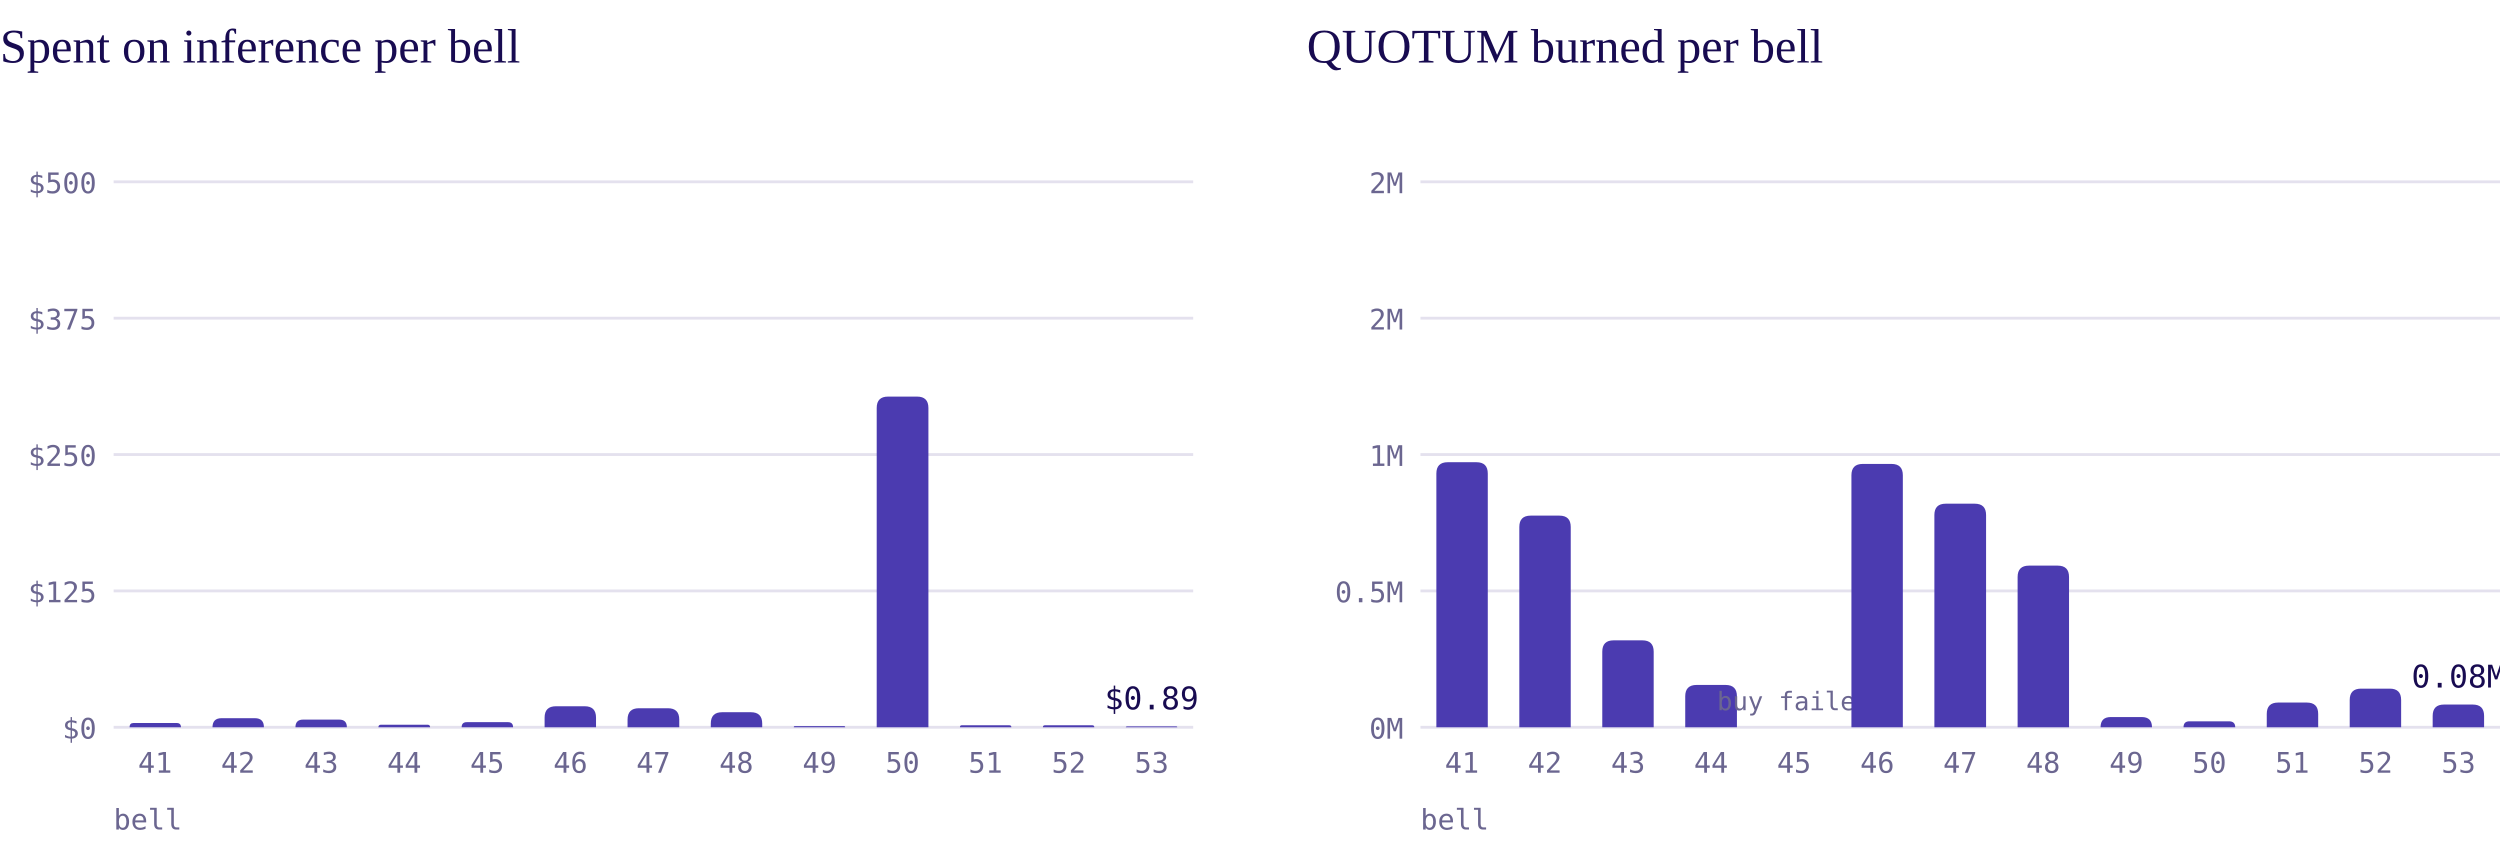
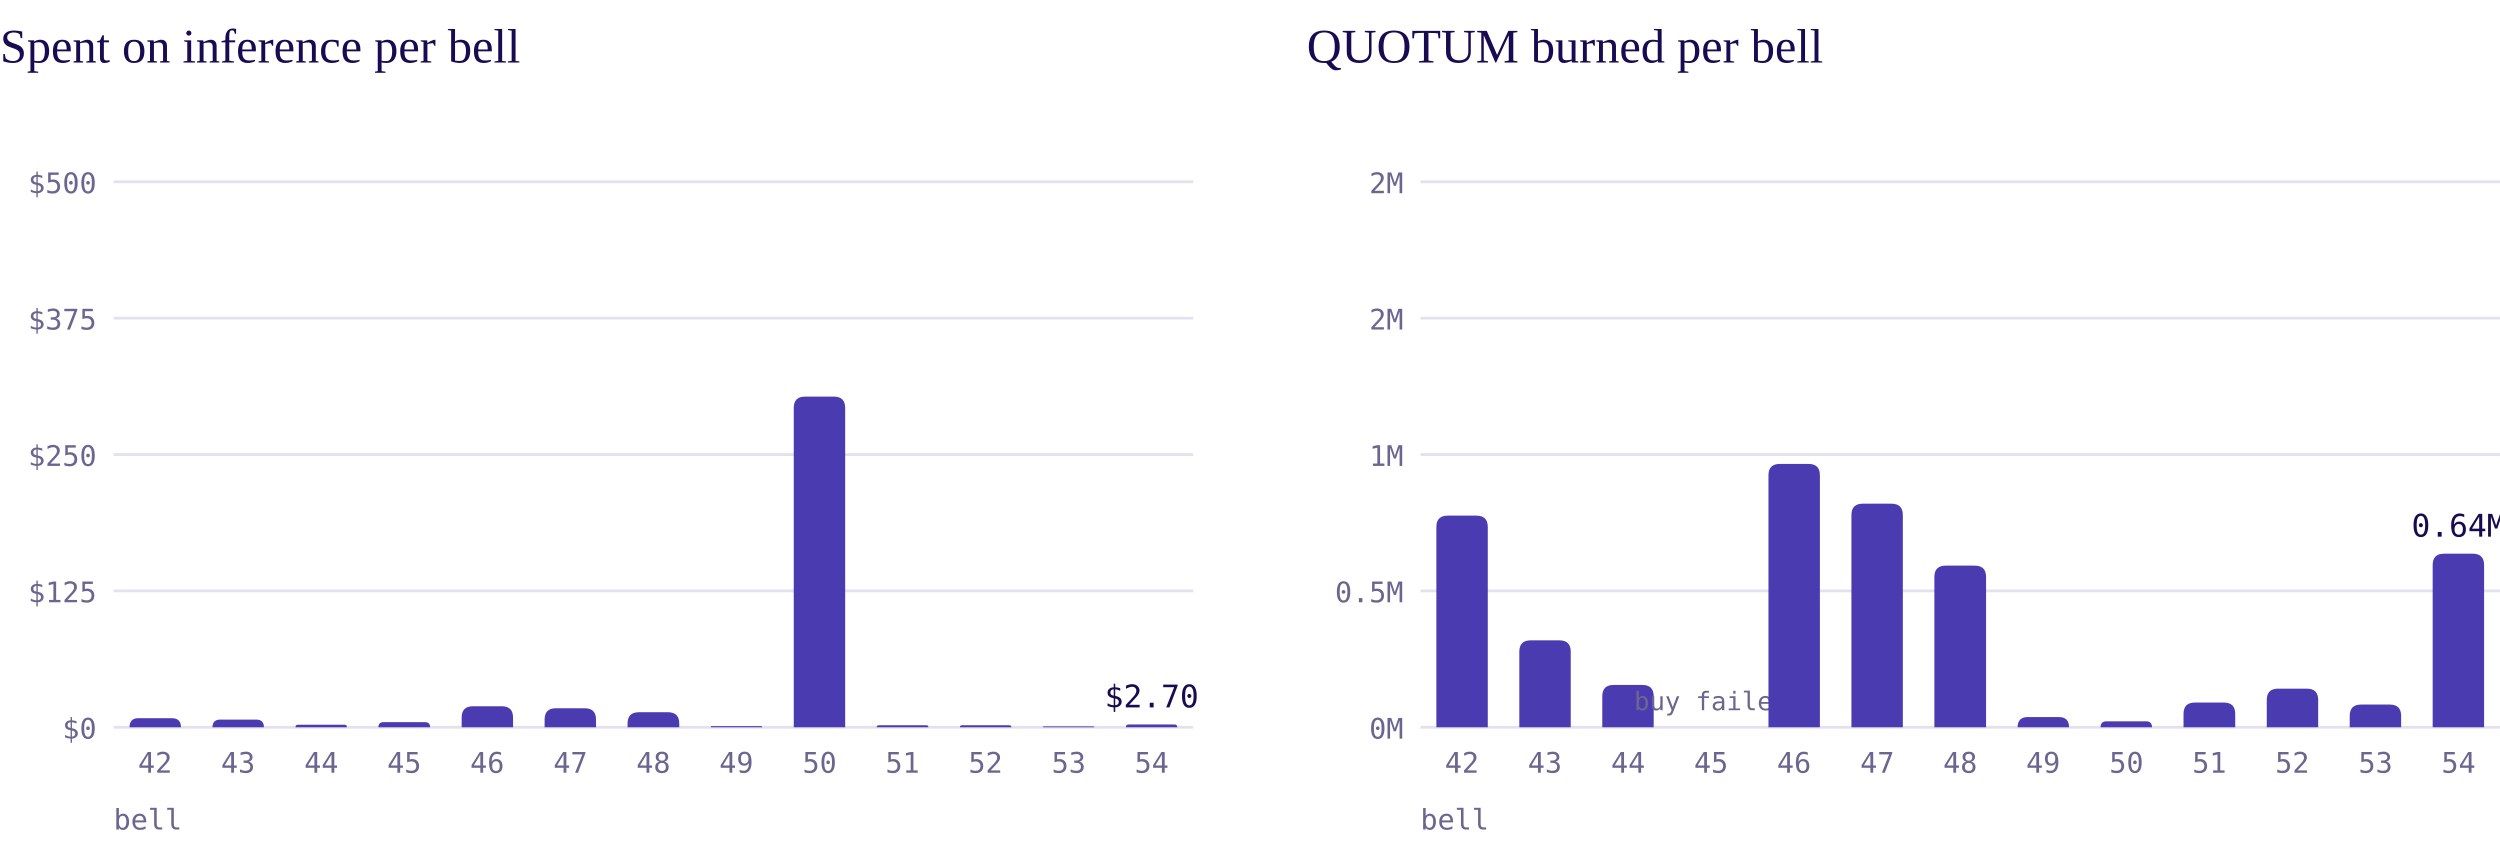
- <svg xmlns="http://www.w3.org/2000/svg" viewBox="0 0 880 300" width="880" height="300" role="img" aria-label="quotum bells 1 to 53: inference spent and QUOTUM burned per bell">
+ <svg xmlns="http://www.w3.org/2000/svg" viewBox="0 0 880 300" width="880" height="300" role="img" aria-label="quotum bells 1 to 54: inference spent and QUOTUM burned per bell">
  <text x="0" y="22" font-family="Georgia,'Times New Roman',serif" font-size="17" fill="#180b51">Spent on inference per bell</text>
  <line x1="40" x2="420" y1="256.0" y2="256.0" stroke="#e4e1ee" stroke-width="1" />
  <text x="34" y="260.0" text-anchor="end" font-family="ui-monospace,SFMono-Regular,Menlo,monospace" font-size="10" fill="#6b6690">$0</text>
  <line x1="40" x2="420" y1="208.0" y2="208.0" stroke="#e4e1ee" stroke-width="1" />
  <text x="34" y="212.0" text-anchor="end" font-family="ui-monospace,SFMono-Regular,Menlo,monospace" font-size="10" fill="#6b6690">$125</text>
  <line x1="40" x2="420" y1="160.0" y2="160.0" stroke="#e4e1ee" stroke-width="1" />
  <text x="34" y="164.0" text-anchor="end" font-family="ui-monospace,SFMono-Regular,Menlo,monospace" font-size="10" fill="#6b6690">$250</text>
  <line x1="40" x2="420" y1="112.0" y2="112.0" stroke="#e4e1ee" stroke-width="1" />
  <text x="34" y="116.0" text-anchor="end" font-family="ui-monospace,SFMono-Regular,Menlo,monospace" font-size="10" fill="#6b6690">$375</text>
  <line x1="40" x2="420" y1="64.0" y2="64.0" stroke="#e4e1ee" stroke-width="1" />
  <text x="34" y="68.0" text-anchor="end" font-family="ui-monospace,SFMono-Regular,Menlo,monospace" font-size="10" fill="#6b6690">$500</text>
-   <path d="M45.6,256.0 V256.0 Q45.6,254.5 47.0,254.5 H62.2 Q63.7,254.5 63.7,256.0 V256.0 Z" fill="#4b3bb0" />
-   <text x="54.6" y="272" text-anchor="middle" font-family="ui-monospace,SFMono-Regular,Menlo,monospace" font-size="10" fill="#6b6690">41</text>
-   <path d="M74.8,256.0 V256.0 Q74.8,252.8 78.0,252.8 H89.7 Q92.9,252.8 92.9,256.0 V256.0 Z" fill="#4b3bb0" />
-   <text x="83.8" y="272" text-anchor="middle" font-family="ui-monospace,SFMono-Regular,Menlo,monospace" font-size="10" fill="#6b6690">42</text>
-   <path d="M104.0,256.0 V256.0 Q104.0,253.3 106.7,253.3 H119.4 Q122.1,253.3 122.1,256.0 V256.0 Z" fill="#4b3bb0" />
-   <text x="113.1" y="272" text-anchor="middle" font-family="ui-monospace,SFMono-Regular,Menlo,monospace" font-size="10" fill="#6b6690">43</text>
-   <path d="M133.2,256.0 V256.0 Q133.2,255.1 134.1,255.1 H150.5 Q151.4,255.1 151.4,256.0 V256.0 Z" fill="#4b3bb0" />
-   <text x="142.3" y="272" text-anchor="middle" font-family="ui-monospace,SFMono-Regular,Menlo,monospace" font-size="10" fill="#6b6690">44</text>
-   <path d="M162.5,256.0 V256.0 Q162.5,254.2 164.3,254.2 H178.8 Q180.6,254.2 180.6,256.0 V256.0 Z" fill="#4b3bb0" />
-   <text x="171.5" y="272" text-anchor="middle" font-family="ui-monospace,SFMono-Regular,Menlo,monospace" font-size="10" fill="#6b6690">45</text>
-   <path d="M191.7,256.0 V252.6 Q191.7,248.6 195.7,248.6 H205.8 Q209.8,248.6 209.8,252.6 V256.0 Z" fill="#4b3bb0" />
-   <text x="200.8" y="272" text-anchor="middle" font-family="ui-monospace,SFMono-Regular,Menlo,monospace" font-size="10" fill="#6b6690">46</text>
-   <path d="M220.9,256.0 V253.3 Q220.9,249.3 224.9,249.3 H235.1 Q239.1,249.3 239.1,253.3 V256.0 Z" fill="#4b3bb0" />
-   <text x="230.0" y="272" text-anchor="middle" font-family="ui-monospace,SFMono-Regular,Menlo,monospace" font-size="10" fill="#6b6690">47</text>
-   <path d="M250.2,256.0 V254.7 Q250.2,250.7 254.2,250.7 H264.3 Q268.3,250.7 268.3,254.7 V256.0 Z" fill="#4b3bb0" />
-   <text x="259.2" y="272" text-anchor="middle" font-family="ui-monospace,SFMono-Regular,Menlo,monospace" font-size="10" fill="#6b6690">48</text>
-   <path d="M279.4,256.0 V256.0 Q279.4,255.6 279.8,255.6 H297.1 Q297.5,255.6 297.5,256.0 V256.0 Z" fill="#4b3bb0" />
-   <text x="288.5" y="272" text-anchor="middle" font-family="ui-monospace,SFMono-Regular,Menlo,monospace" font-size="10" fill="#6b6690">49</text>
-   <path d="M308.6,256.0 V143.6 Q308.6,139.6 312.6,139.6 H322.8 Q326.8,139.6 326.8,143.6 V256.0 Z" fill="#4b3bb0" />
-   <text x="317.7" y="272" text-anchor="middle" font-family="ui-monospace,SFMono-Regular,Menlo,monospace" font-size="10" fill="#6b6690">50</text>
-   <path d="M337.9,256.0 V256.0 Q337.9,255.3 338.5,255.3 H355.3 Q356.0,255.3 356.0,256.0 V256.0 Z" fill="#4b3bb0" />
-   <text x="346.9" y="272" text-anchor="middle" font-family="ui-monospace,SFMono-Regular,Menlo,monospace" font-size="10" fill="#6b6690">51</text>
-   <path d="M367.1,256.0 V256.0 Q367.1,255.3 367.8,255.3 H384.5 Q385.2,255.3 385.2,256.0 V256.0 Z" fill="#4b3bb0" />
-   <text x="376.2" y="272" text-anchor="middle" font-family="ui-monospace,SFMono-Regular,Menlo,monospace" font-size="10" fill="#6b6690">52</text>
-   <path d="M396.3,256.0 V256.0 Q396.3,255.7 396.7,255.7 H414.1 Q414.4,255.7 414.4,256.0 V256.0 Z" fill="#4b3bb0" />
-   <text x="405.4" y="272" text-anchor="middle" font-family="ui-monospace,SFMono-Regular,Menlo,monospace" font-size="10" fill="#6b6690">53</text>
-   <text x="405.4" y="249.7" text-anchor="middle" font-family="ui-monospace,SFMono-Regular,Menlo,monospace" font-size="11" fill="#180b51">$0.89</text>
+   <path d="M45.6,256.0 V256.0 Q45.6,252.8 48.7,252.8 H60.5 Q63.7,252.8 63.7,256.0 V256.0 Z" fill="#4b3bb0" />
+   <text x="54.6" y="272" text-anchor="middle" font-family="ui-monospace,SFMono-Regular,Menlo,monospace" font-size="10" fill="#6b6690">42</text>
+   <path d="M74.8,256.0 V256.0 Q74.8,253.3 77.5,253.3 H90.2 Q92.9,253.3 92.9,256.0 V256.0 Z" fill="#4b3bb0" />
+   <text x="83.8" y="272" text-anchor="middle" font-family="ui-monospace,SFMono-Regular,Menlo,monospace" font-size="10" fill="#6b6690">43</text>
+   <path d="M104.0,256.0 V256.0 Q104.0,255.1 104.9,255.1 H121.3 Q122.1,255.1 122.1,256.0 V256.0 Z" fill="#4b3bb0" />
+   <text x="113.1" y="272" text-anchor="middle" font-family="ui-monospace,SFMono-Regular,Menlo,monospace" font-size="10" fill="#6b6690">44</text>
+   <path d="M133.2,256.0 V256.0 Q133.2,254.2 135.0,254.2 H149.6 Q151.4,254.2 151.4,256.0 V256.0 Z" fill="#4b3bb0" />
+   <text x="142.3" y="272" text-anchor="middle" font-family="ui-monospace,SFMono-Regular,Menlo,monospace" font-size="10" fill="#6b6690">45</text>
+   <path d="M162.5,256.0 V252.6 Q162.5,248.6 166.5,248.6 H176.6 Q180.6,248.6 180.6,252.6 V256.0 Z" fill="#4b3bb0" />
+   <text x="171.5" y="272" text-anchor="middle" font-family="ui-monospace,SFMono-Regular,Menlo,monospace" font-size="10" fill="#6b6690">46</text>
+   <path d="M191.7,256.0 V253.3 Q191.7,249.3 195.7,249.3 H205.8 Q209.8,249.3 209.8,253.3 V256.0 Z" fill="#4b3bb0" />
+   <text x="200.8" y="272" text-anchor="middle" font-family="ui-monospace,SFMono-Regular,Menlo,monospace" font-size="10" fill="#6b6690">47</text>
+   <path d="M220.9,256.0 V254.7 Q220.9,250.7 224.9,250.7 H235.1 Q239.1,250.7 239.1,254.7 V256.0 Z" fill="#4b3bb0" />
+   <text x="230.0" y="272" text-anchor="middle" font-family="ui-monospace,SFMono-Regular,Menlo,monospace" font-size="10" fill="#6b6690">48</text>
+   <path d="M250.2,256.0 V256.0 Q250.2,255.6 250.5,255.6 H267.9 Q268.3,255.6 268.3,256.0 V256.0 Z" fill="#4b3bb0" />
+   <text x="259.2" y="272" text-anchor="middle" font-family="ui-monospace,SFMono-Regular,Menlo,monospace" font-size="10" fill="#6b6690">49</text>
+   <path d="M279.4,256.0 V143.6 Q279.4,139.6 283.4,139.6 H293.5 Q297.5,139.6 297.5,143.6 V256.0 Z" fill="#4b3bb0" />
+   <text x="288.5" y="272" text-anchor="middle" font-family="ui-monospace,SFMono-Regular,Menlo,monospace" font-size="10" fill="#6b6690">50</text>
+   <path d="M308.6,256.0 V256.0 Q308.6,255.3 309.3,255.3 H326.1 Q326.8,255.3 326.8,256.0 V256.0 Z" fill="#4b3bb0" />
+   <text x="317.7" y="272" text-anchor="middle" font-family="ui-monospace,SFMono-Regular,Menlo,monospace" font-size="10" fill="#6b6690">51</text>
+   <path d="M337.9,256.0 V256.0 Q337.9,255.3 338.6,255.3 H355.3 Q356.0,255.3 356.0,256.0 V256.0 Z" fill="#4b3bb0" />
+   <text x="346.9" y="272" text-anchor="middle" font-family="ui-monospace,SFMono-Regular,Menlo,monospace" font-size="10" fill="#6b6690">52</text>
+   <path d="M367.1,256.0 V256.0 Q367.1,255.7 367.4,255.7 H384.9 Q385.2,255.7 385.2,256.0 V256.0 Z" fill="#4b3bb0" />
+   <text x="376.2" y="272" text-anchor="middle" font-family="ui-monospace,SFMono-Regular,Menlo,monospace" font-size="10" fill="#6b6690">53</text>
+   <path d="M396.3,256.0 V256.0 Q396.3,255.0 397.4,255.0 H413.4 Q414.4,255.0 414.4,256.0 V256.0 Z" fill="#4b3bb0" />
+   <text x="405.4" y="272" text-anchor="middle" font-family="ui-monospace,SFMono-Regular,Menlo,monospace" font-size="10" fill="#6b6690">54</text>
+   <text x="405.4" y="249.0" text-anchor="middle" font-family="ui-monospace,SFMono-Regular,Menlo,monospace" font-size="11" fill="#180b51">$2.70</text>
  <text x="40" y="292" font-family="ui-monospace,SFMono-Regular,Menlo,monospace" font-size="10" fill="#6b6690">bell</text>
  <text x="460" y="22" font-family="Georgia,'Times New Roman',serif" font-size="17" fill="#180b51">QUOTUM burned per bell</text>
  <line x1="500" x2="880" y1="256.0" y2="256.0" stroke="#e4e1ee" stroke-width="1" />
  <text x="494" y="260.0" text-anchor="end" font-family="ui-monospace,SFMono-Regular,Menlo,monospace" font-size="10" fill="#6b6690">0M</text>
  <line x1="500" x2="880" y1="208.0" y2="208.0" stroke="#e4e1ee" stroke-width="1" />
  <text x="494" y="212.0" text-anchor="end" font-family="ui-monospace,SFMono-Regular,Menlo,monospace" font-size="10" fill="#6b6690">0.5M</text>
  <line x1="500" x2="880" y1="160.0" y2="160.0" stroke="#e4e1ee" stroke-width="1" />
  <text x="494" y="164.0" text-anchor="end" font-family="ui-monospace,SFMono-Regular,Menlo,monospace" font-size="10" fill="#6b6690">1M</text>
  <line x1="500" x2="880" y1="112.0" y2="112.0" stroke="#e4e1ee" stroke-width="1" />
  <text x="494" y="116.0" text-anchor="end" font-family="ui-monospace,SFMono-Regular,Menlo,monospace" font-size="10" fill="#6b6690">2M</text>
  <line x1="500" x2="880" y1="64.0" y2="64.0" stroke="#e4e1ee" stroke-width="1" />
  <text x="494" y="68.0" text-anchor="end" font-family="ui-monospace,SFMono-Regular,Menlo,monospace" font-size="10" fill="#6b6690">2M</text>
-   <path d="M505.6,256.0 V166.7 Q505.6,162.7 509.6,162.7 H519.7 Q523.7,162.7 523.7,166.7 V256.0 Z" fill="#4b3bb0" />
-   <text x="514.6" y="272" text-anchor="middle" font-family="ui-monospace,SFMono-Regular,Menlo,monospace" font-size="10" fill="#6b6690">41</text>
-   <path d="M534.8,256.0 V185.5 Q534.8,181.5 538.8,181.5 H548.9 Q552.9,181.5 552.9,185.5 V256.0 Z" fill="#4b3bb0" />
-   <text x="543.8" y="272" text-anchor="middle" font-family="ui-monospace,SFMono-Regular,Menlo,monospace" font-size="10" fill="#6b6690">42</text>
-   <path d="M564.0,256.0 V229.4 Q564.0,225.4 568.0,225.4 H578.1 Q582.1,225.4 582.1,229.4 V256.0 Z" fill="#4b3bb0" />
-   <text x="573.1" y="272" text-anchor="middle" font-family="ui-monospace,SFMono-Regular,Menlo,monospace" font-size="10" fill="#6b6690">43</text>
-   <path d="M593.2,256.0 V245.1 Q593.2,241.1 597.2,241.1 H607.4 Q611.4,241.1 611.4,245.1 V256.0 Z" fill="#4b3bb0" />
-   <text x="602.3" y="272" text-anchor="middle" font-family="ui-monospace,SFMono-Regular,Menlo,monospace" font-size="10" fill="#6b6690">44</text>
-   <text x="631.5" y="272" text-anchor="middle" font-family="ui-monospace,SFMono-Regular,Menlo,monospace" font-size="10" fill="#6b6690">45</text>
-   <text x="631.5" y="250" text-anchor="middle" font-family="ui-monospace,SFMono-Regular,Menlo,monospace" font-size="9" fill="#6b6690">buy failed</text>
-   <path d="M651.7,256.0 V167.3 Q651.7,163.3 655.7,163.3 H665.8 Q669.8,163.3 669.8,167.3 V256.0 Z" fill="#4b3bb0" />
-   <text x="660.8" y="272" text-anchor="middle" font-family="ui-monospace,SFMono-Regular,Menlo,monospace" font-size="10" fill="#6b6690">46</text>
-   <path d="M680.9,256.0 V181.3 Q680.9,177.3 684.9,177.3 H695.1 Q699.1,177.3 699.1,181.3 V256.0 Z" fill="#4b3bb0" />
-   <text x="690.0" y="272" text-anchor="middle" font-family="ui-monospace,SFMono-Regular,Menlo,monospace" font-size="10" fill="#6b6690">47</text>
-   <path d="M710.2,256.0 V203.1 Q710.2,199.1 714.2,199.1 H724.3 Q728.3,199.1 728.3,203.1 V256.0 Z" fill="#4b3bb0" />
-   <text x="719.2" y="272" text-anchor="middle" font-family="ui-monospace,SFMono-Regular,Menlo,monospace" font-size="10" fill="#6b6690">48</text>
-   <path d="M739.4,256.0 V256.0 Q739.4,252.4 743.0,252.4 H753.9 Q757.5,252.4 757.5,256.0 V256.0 Z" fill="#4b3bb0" />
-   <text x="748.5" y="272" text-anchor="middle" font-family="ui-monospace,SFMono-Regular,Menlo,monospace" font-size="10" fill="#6b6690">49</text>
-   <path d="M768.6,256.0 V256.0 Q768.6,253.9 770.7,253.9 H784.6 Q786.8,253.9 786.8,256.0 V256.0 Z" fill="#4b3bb0" />
-   <text x="777.7" y="272" text-anchor="middle" font-family="ui-monospace,SFMono-Regular,Menlo,monospace" font-size="10" fill="#6b6690">50</text>
-   <path d="M797.9,256.0 V251.3 Q797.9,247.3 801.9,247.3 H812.0 Q816.0,247.3 816.0,251.3 V256.0 Z" fill="#4b3bb0" />
-   <text x="806.9" y="272" text-anchor="middle" font-family="ui-monospace,SFMono-Regular,Menlo,monospace" font-size="10" fill="#6b6690">51</text>
-   <path d="M827.1,256.0 V246.4 Q827.1,242.4 831.1,242.4 H841.2 Q845.2,242.4 845.2,246.4 V256.0 Z" fill="#4b3bb0" />
-   <text x="836.2" y="272" text-anchor="middle" font-family="ui-monospace,SFMono-Regular,Menlo,monospace" font-size="10" fill="#6b6690">52</text>
-   <path d="M856.3,256.0 V252.0 Q856.3,248.0 860.3,248.0 H870.4 Q874.4,248.0 874.4,252.0 V256.0 Z" fill="#4b3bb0" />
-   <text x="865.4" y="272" text-anchor="middle" font-family="ui-monospace,SFMono-Regular,Menlo,monospace" font-size="10" fill="#6b6690">53</text>
-   <text x="865.4" y="242.0" text-anchor="middle" font-family="ui-monospace,SFMono-Regular,Menlo,monospace" font-size="11" fill="#180b51">0.08M</text>
+   <path d="M505.6,256.0 V185.5 Q505.6,181.5 509.6,181.5 H519.7 Q523.7,181.5 523.7,185.5 V256.0 Z" fill="#4b3bb0" />
+   <text x="514.6" y="272" text-anchor="middle" font-family="ui-monospace,SFMono-Regular,Menlo,monospace" font-size="10" fill="#6b6690">42</text>
+   <path d="M534.8,256.0 V229.4 Q534.8,225.4 538.8,225.4 H548.9 Q552.9,225.4 552.9,229.4 V256.0 Z" fill="#4b3bb0" />
+   <text x="543.8" y="272" text-anchor="middle" font-family="ui-monospace,SFMono-Regular,Menlo,monospace" font-size="10" fill="#6b6690">43</text>
+   <path d="M564.0,256.0 V245.1 Q564.0,241.1 568.0,241.1 H578.1 Q582.1,241.1 582.1,245.1 V256.0 Z" fill="#4b3bb0" />
+   <text x="573.1" y="272" text-anchor="middle" font-family="ui-monospace,SFMono-Regular,Menlo,monospace" font-size="10" fill="#6b6690">44</text>
+   <text x="602.3" y="272" text-anchor="middle" font-family="ui-monospace,SFMono-Regular,Menlo,monospace" font-size="10" fill="#6b6690">45</text>
+   <text x="602.3" y="250" text-anchor="middle" font-family="ui-monospace,SFMono-Regular,Menlo,monospace" font-size="9" fill="#6b6690">buy failed</text>
+   <path d="M622.5,256.0 V167.3 Q622.5,163.3 626.5,163.3 H636.6 Q640.6,163.3 640.6,167.3 V256.0 Z" fill="#4b3bb0" />
+   <text x="631.5" y="272" text-anchor="middle" font-family="ui-monospace,SFMono-Regular,Menlo,monospace" font-size="10" fill="#6b6690">46</text>
+   <path d="M651.7,256.0 V181.3 Q651.7,177.3 655.7,177.3 H665.8 Q669.8,177.3 669.8,181.3 V256.0 Z" fill="#4b3bb0" />
+   <text x="660.8" y="272" text-anchor="middle" font-family="ui-monospace,SFMono-Regular,Menlo,monospace" font-size="10" fill="#6b6690">47</text>
+   <path d="M680.9,256.0 V203.1 Q680.9,199.1 684.9,199.1 H695.1 Q699.1,199.1 699.1,203.1 V256.0 Z" fill="#4b3bb0" />
+   <text x="690.0" y="272" text-anchor="middle" font-family="ui-monospace,SFMono-Regular,Menlo,monospace" font-size="10" fill="#6b6690">48</text>
+   <path d="M710.2,256.0 V256.0 Q710.2,252.4 713.8,252.4 H724.7 Q728.3,252.4 728.3,256.0 V256.0 Z" fill="#4b3bb0" />
+   <text x="719.2" y="272" text-anchor="middle" font-family="ui-monospace,SFMono-Regular,Menlo,monospace" font-size="10" fill="#6b6690">49</text>
+   <path d="M739.4,256.0 V256.0 Q739.4,253.9 741.5,253.9 H755.4 Q757.5,253.9 757.5,256.0 V256.0 Z" fill="#4b3bb0" />
+   <text x="748.5" y="272" text-anchor="middle" font-family="ui-monospace,SFMono-Regular,Menlo,monospace" font-size="10" fill="#6b6690">50</text>
+   <path d="M768.6,256.0 V251.3 Q768.6,247.3 772.6,247.3 H782.8 Q786.8,247.3 786.8,251.3 V256.0 Z" fill="#4b3bb0" />
+   <text x="777.7" y="272" text-anchor="middle" font-family="ui-monospace,SFMono-Regular,Menlo,monospace" font-size="10" fill="#6b6690">51</text>
+   <path d="M797.9,256.0 V246.4 Q797.9,242.4 801.9,242.4 H812.0 Q816.0,242.4 816.0,246.4 V256.0 Z" fill="#4b3bb0" />
+   <text x="806.9" y="272" text-anchor="middle" font-family="ui-monospace,SFMono-Regular,Menlo,monospace" font-size="10" fill="#6b6690">52</text>
+   <path d="M827.1,256.0 V252.0 Q827.1,248.0 831.1,248.0 H841.2 Q845.2,248.0 845.2,252.0 V256.0 Z" fill="#4b3bb0" />
+   <text x="836.2" y="272" text-anchor="middle" font-family="ui-monospace,SFMono-Regular,Menlo,monospace" font-size="10" fill="#6b6690">53</text>
+   <path d="M856.3,256.0 V198.9 Q856.3,194.9 860.3,194.9 H870.4 Q874.4,194.9 874.4,198.9 V256.0 Z" fill="#4b3bb0" />
+   <text x="865.4" y="272" text-anchor="middle" font-family="ui-monospace,SFMono-Regular,Menlo,monospace" font-size="10" fill="#6b6690">54</text>
+   <text x="865.4" y="188.9" text-anchor="middle" font-family="ui-monospace,SFMono-Regular,Menlo,monospace" font-size="11" fill="#180b51">0.64M</text>
  <text x="500" y="292" font-family="ui-monospace,SFMono-Regular,Menlo,monospace" font-size="10" fill="#6b6690">bell</text>
</svg>
